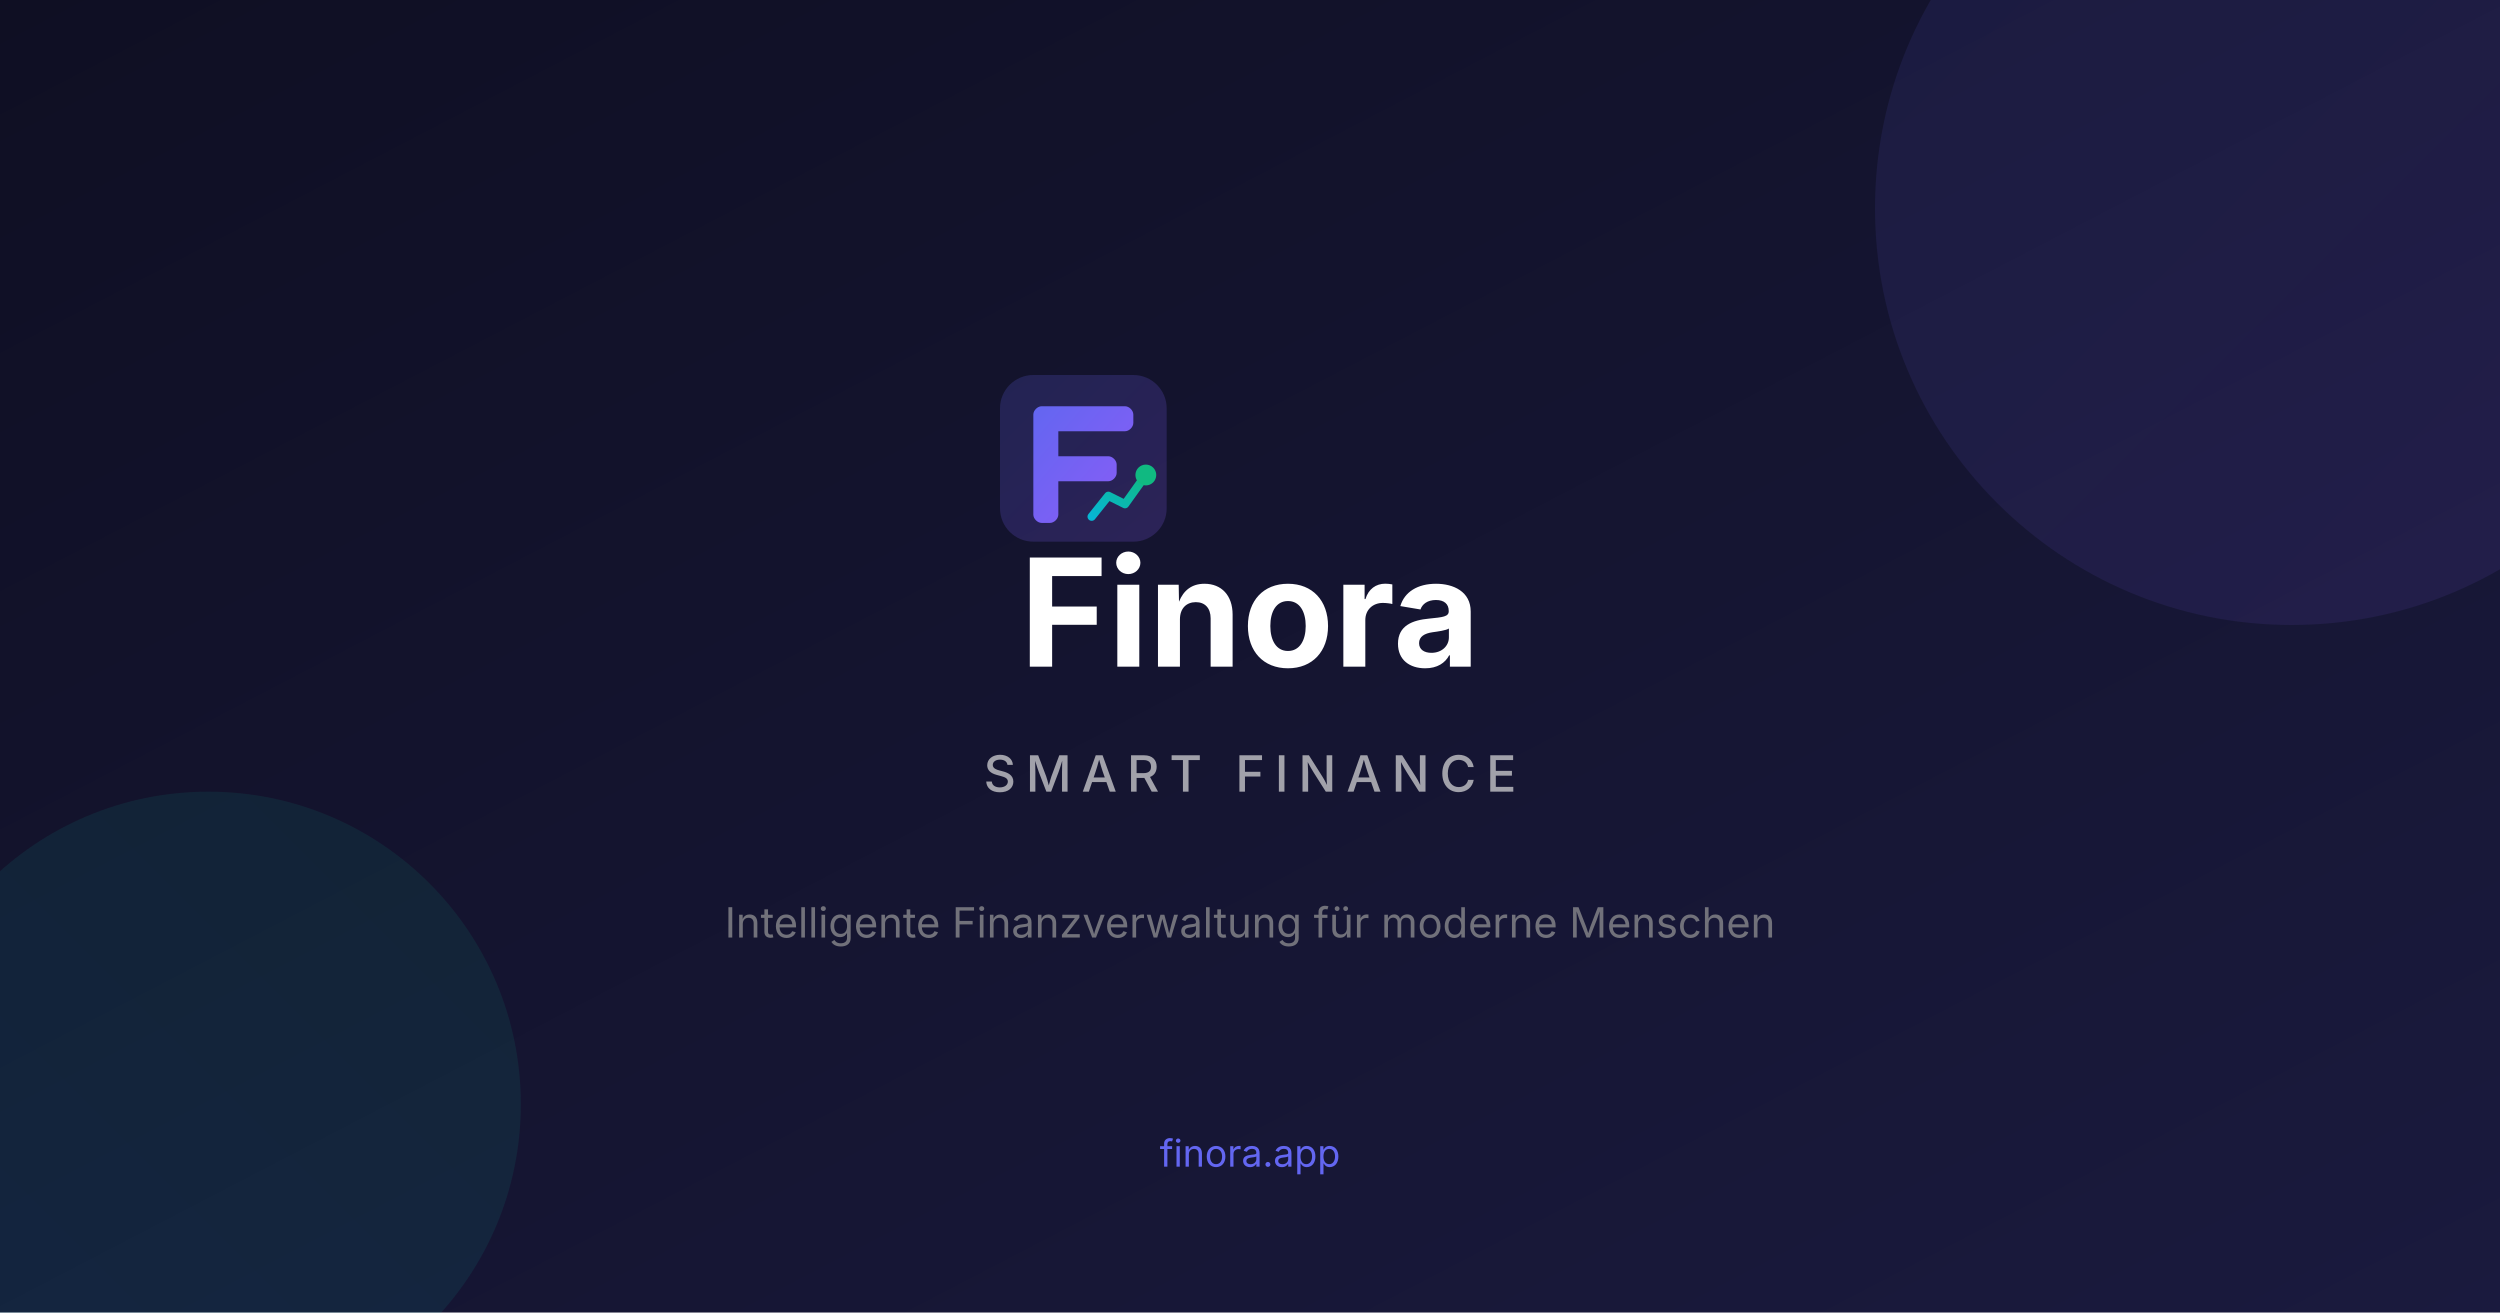
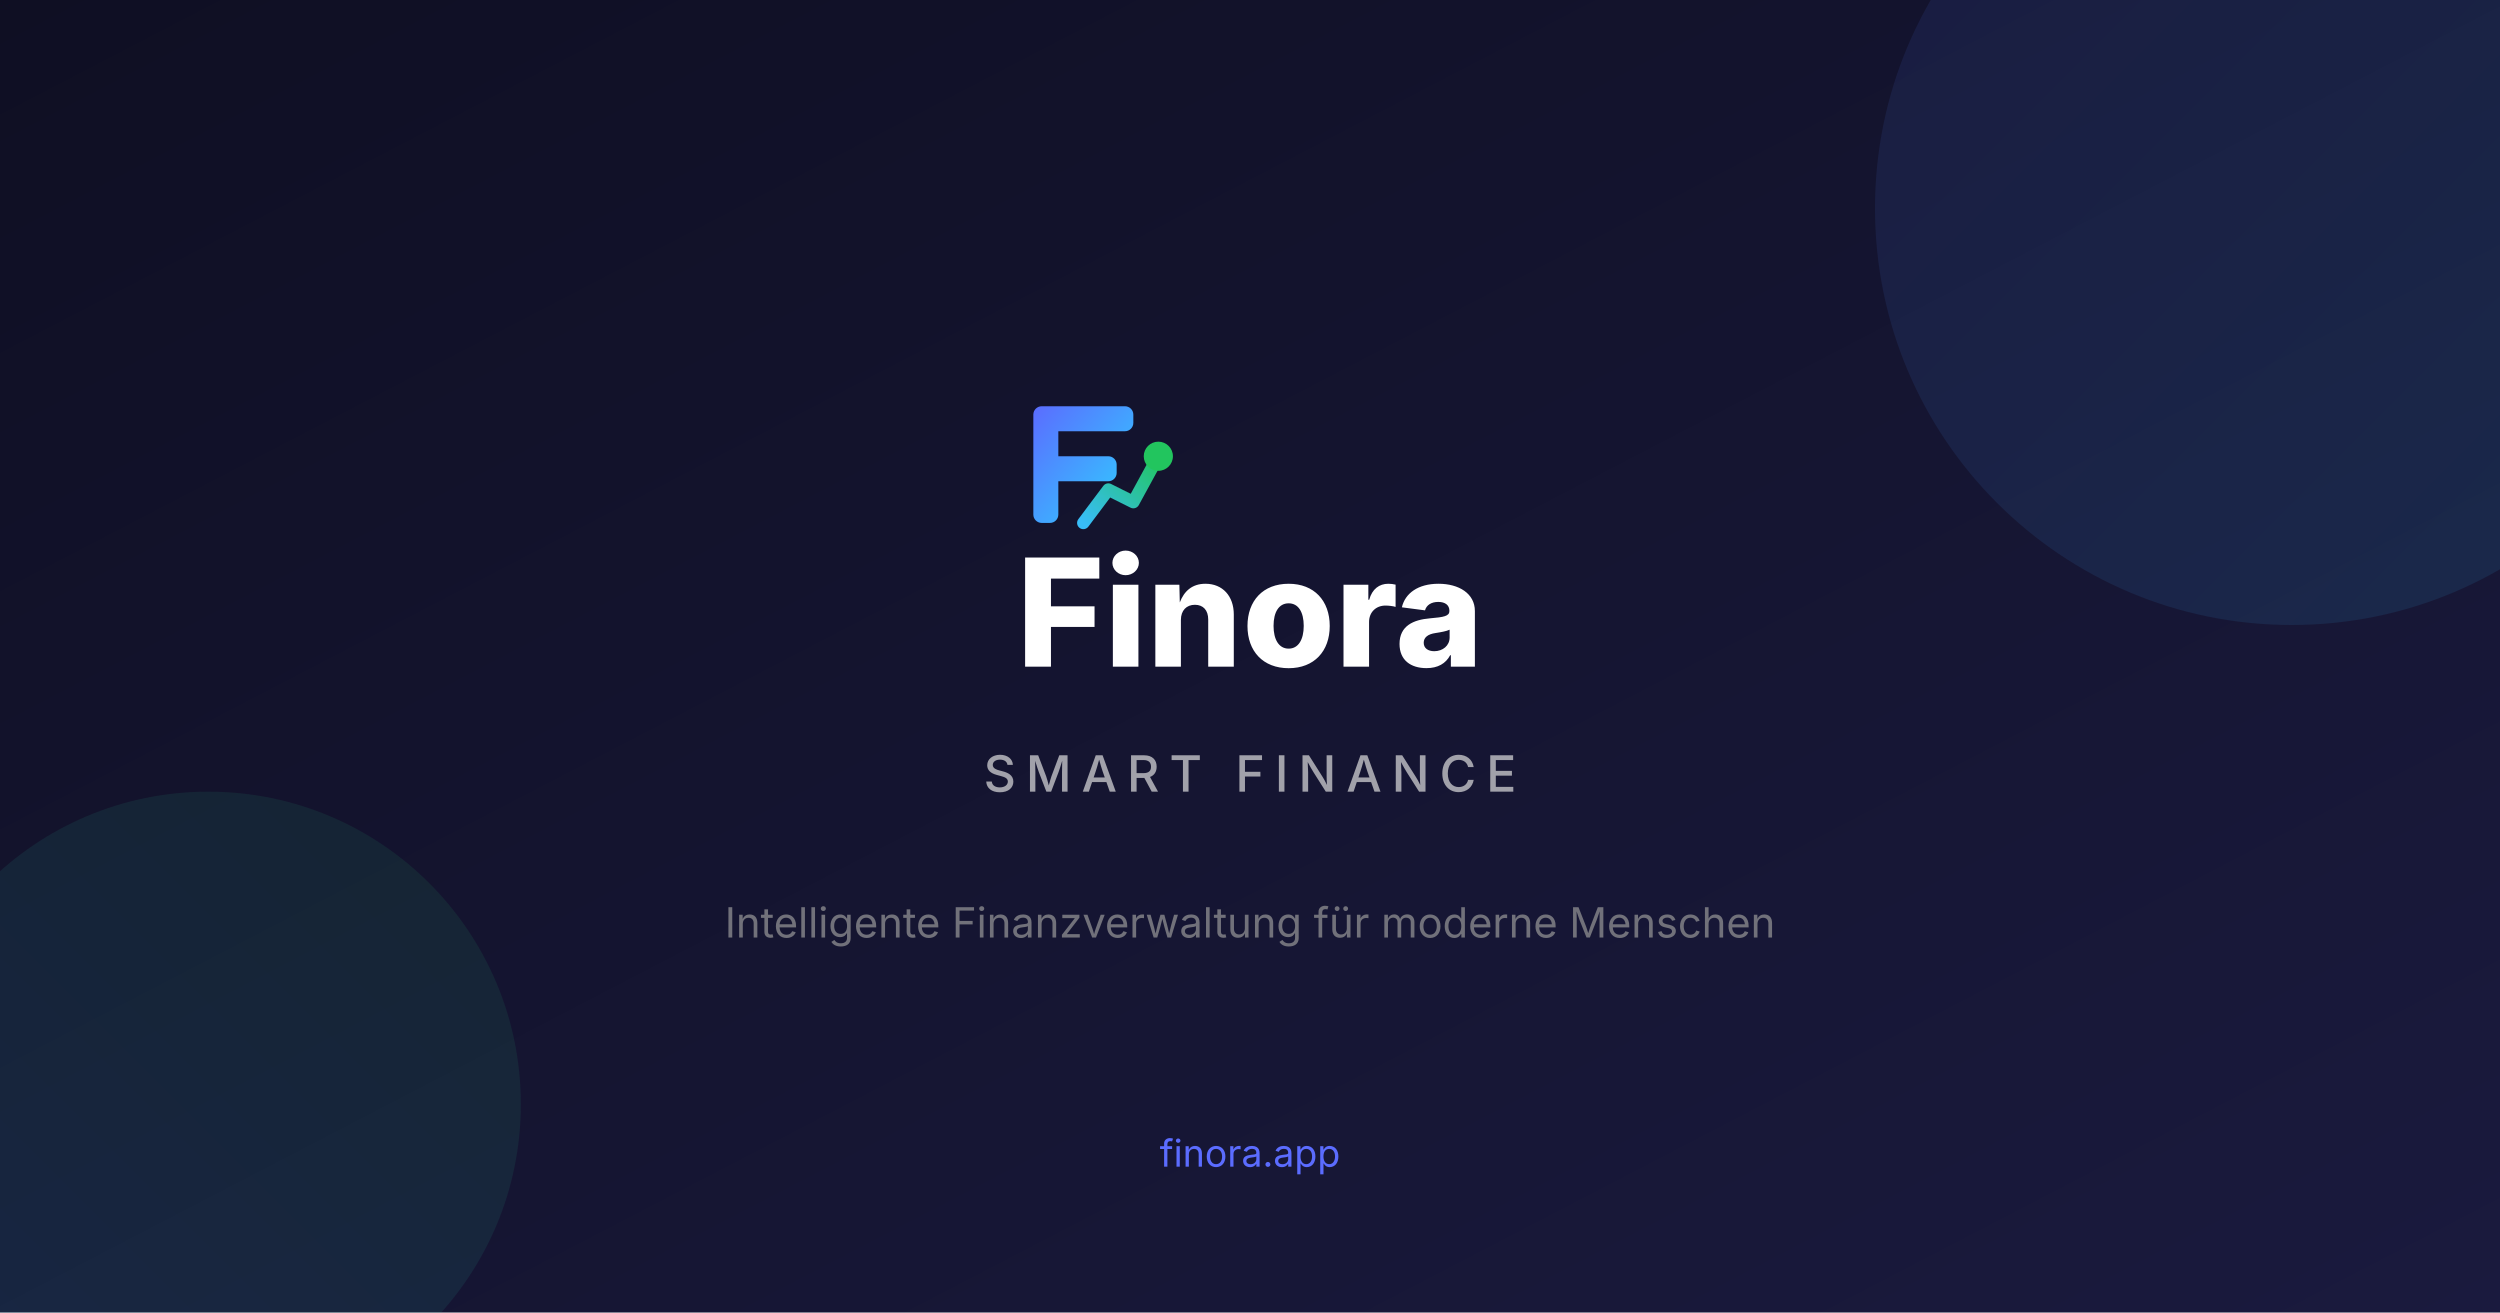
<svg xmlns="http://www.w3.org/2000/svg" viewBox="0 0 1200 630" fill="none">
  <defs>
-     <linearGradient id="bg" x1="0%" y1="0%" x2="100%" y2="100%">
+     <linearGradient id="ogBg" x1="0%" y1="0%" x2="100%" y2="100%">
      <stop offset="0%" stop-color="#0f0f23" />
      <stop offset="100%" stop-color="#1a1a3e" />
    </linearGradient>
-     <linearGradient id="primary" x1="0%" y1="0%" x2="100%" y2="100%">
-       <stop offset="0%" stop-color="#6366f1" />
-       <stop offset="100%" stop-color="#8b5cf6" />
+     <linearGradient id="ogPrimary" x1="0%" y1="0%" x2="100%" y2="100%">
+       <stop offset="0%" stop-color="#5b6cff" />
+       <stop offset="100%" stop-color="#2dd4ff" />
    </linearGradient>
-     <linearGradient id="accent" x1="0%" y1="100%" x2="100%" y2="0%">
-       <stop offset="0%" stop-color="#06b6d4" />
-       <stop offset="100%" stop-color="#10b981" />
+     <linearGradient id="ogAccent" x1="0%" y1="100%" x2="100%" y2="0%">
+       <stop offset="0%" stop-color="#38bdf8" />
+       <stop offset="100%" stop-color="#22c55e" />
    </linearGradient>
  </defs>
-   <rect width="1200" height="630" fill="url(#bg)" />
-   <circle cx="1100" cy="100" r="200" fill="url(#primary)" opacity="0.1" />
-   <circle cx="100" cy="530" r="150" fill="url(#accent)" opacity="0.1" />
-   <g transform="translate(480, 180)">
-     <rect x="0" y="0" width="80" height="80" rx="16" fill="url(#primary)" opacity="0.2" />
-     <path d="M20 15h40c2 0 4 2 4 4v4c0 2-2 4-4 4H28v12h24c2 0 4 2 4 4v4c0 2-2 4-4 4H28v16c0 2-2 4-4 4h-4c-2 0-4-2-4-4V19c0-2 2-4 4-4z" fill="url(#primary)" />
-     <path d="M44 68L52 58L60 62L70 48" stroke="url(#accent)" stroke-width="4" stroke-linecap="round" stroke-linejoin="round" />
-     <circle cx="70" cy="48" r="5" fill="#10b981" />
+   <rect width="1200" height="630" fill="url(#ogBg)" />
+   <circle cx="1100" cy="100" r="200" fill="url(#ogPrimary)" opacity="0.1" />
+   <circle cx="100" cy="530" r="150" fill="url(#ogAccent)" opacity="0.1" />
+   <g transform="translate(472, 175) scale(2)">
+     <path d="M14 10h20c1.1 0 2 .9 2 2v2c0 1.1-.9 2-2 2H18v6h12c1.1 0 2 .9 2 2v2c0 1.1-.9 2-2 2H18v8c0 1.1-.9 2-2 2h-2c-1.1 0-2-.9-2-2V12c0-1.1.9-2 2-2z" fill="url(#ogPrimary)" />
+     <path d="M24 38L30 30L36 33L42 22" stroke="url(#ogAccent)" stroke-width="3" stroke-linecap="round" stroke-linejoin="round" />
+     <circle cx="42" cy="22" r="3.5" fill="#22c55e" />
  </g>
-   <text x="600" y="320" text-anchor="middle" font-family="system-ui, -apple-system, sans-serif" font-size="72" font-weight="700" fill="white">Finora</text>
-   <text x="600" y="380" text-anchor="middle" font-family="system-ui, -apple-system, sans-serif" font-size="24" font-weight="500" fill="#a1a1aa" letter-spacing="0.2em">SMART FINANCE</text>
-   <text x="600" y="450" text-anchor="middle" font-family="system-ui, -apple-system, sans-serif" font-size="20" fill="#71717a">Intelligente Finanzverwaltung für moderne Menschen</text>
-   <text x="600" y="560" text-anchor="middle" font-family="system-ui, -apple-system, sans-serif" font-size="18" fill="#6366f1">finora.app</text>
+   <text x="600" y="320" text-anchor="middle" font-family="'Plus Jakarta Sans', 'Inter', system-ui, sans-serif" font-size="72" font-weight="800" fill="white">Finora</text>
+   <text x="600" y="380" text-anchor="middle" font-family="'Plus Jakarta Sans', 'Inter', system-ui, sans-serif" font-size="24" font-weight="500" fill="#a1a1aa" letter-spacing="0.2em">SMART FINANCE</text>
+   <text x="600" y="450" text-anchor="middle" font-family="'Inter', system-ui, -apple-system, sans-serif" font-size="20" fill="#71717a">Intelligente Finanzverwaltung für moderne Menschen</text>
+   <text x="600" y="560" text-anchor="middle" font-family="'Inter', system-ui, -apple-system, sans-serif" font-size="18" fill="#5b6cff">finora.app</text>
</svg>
